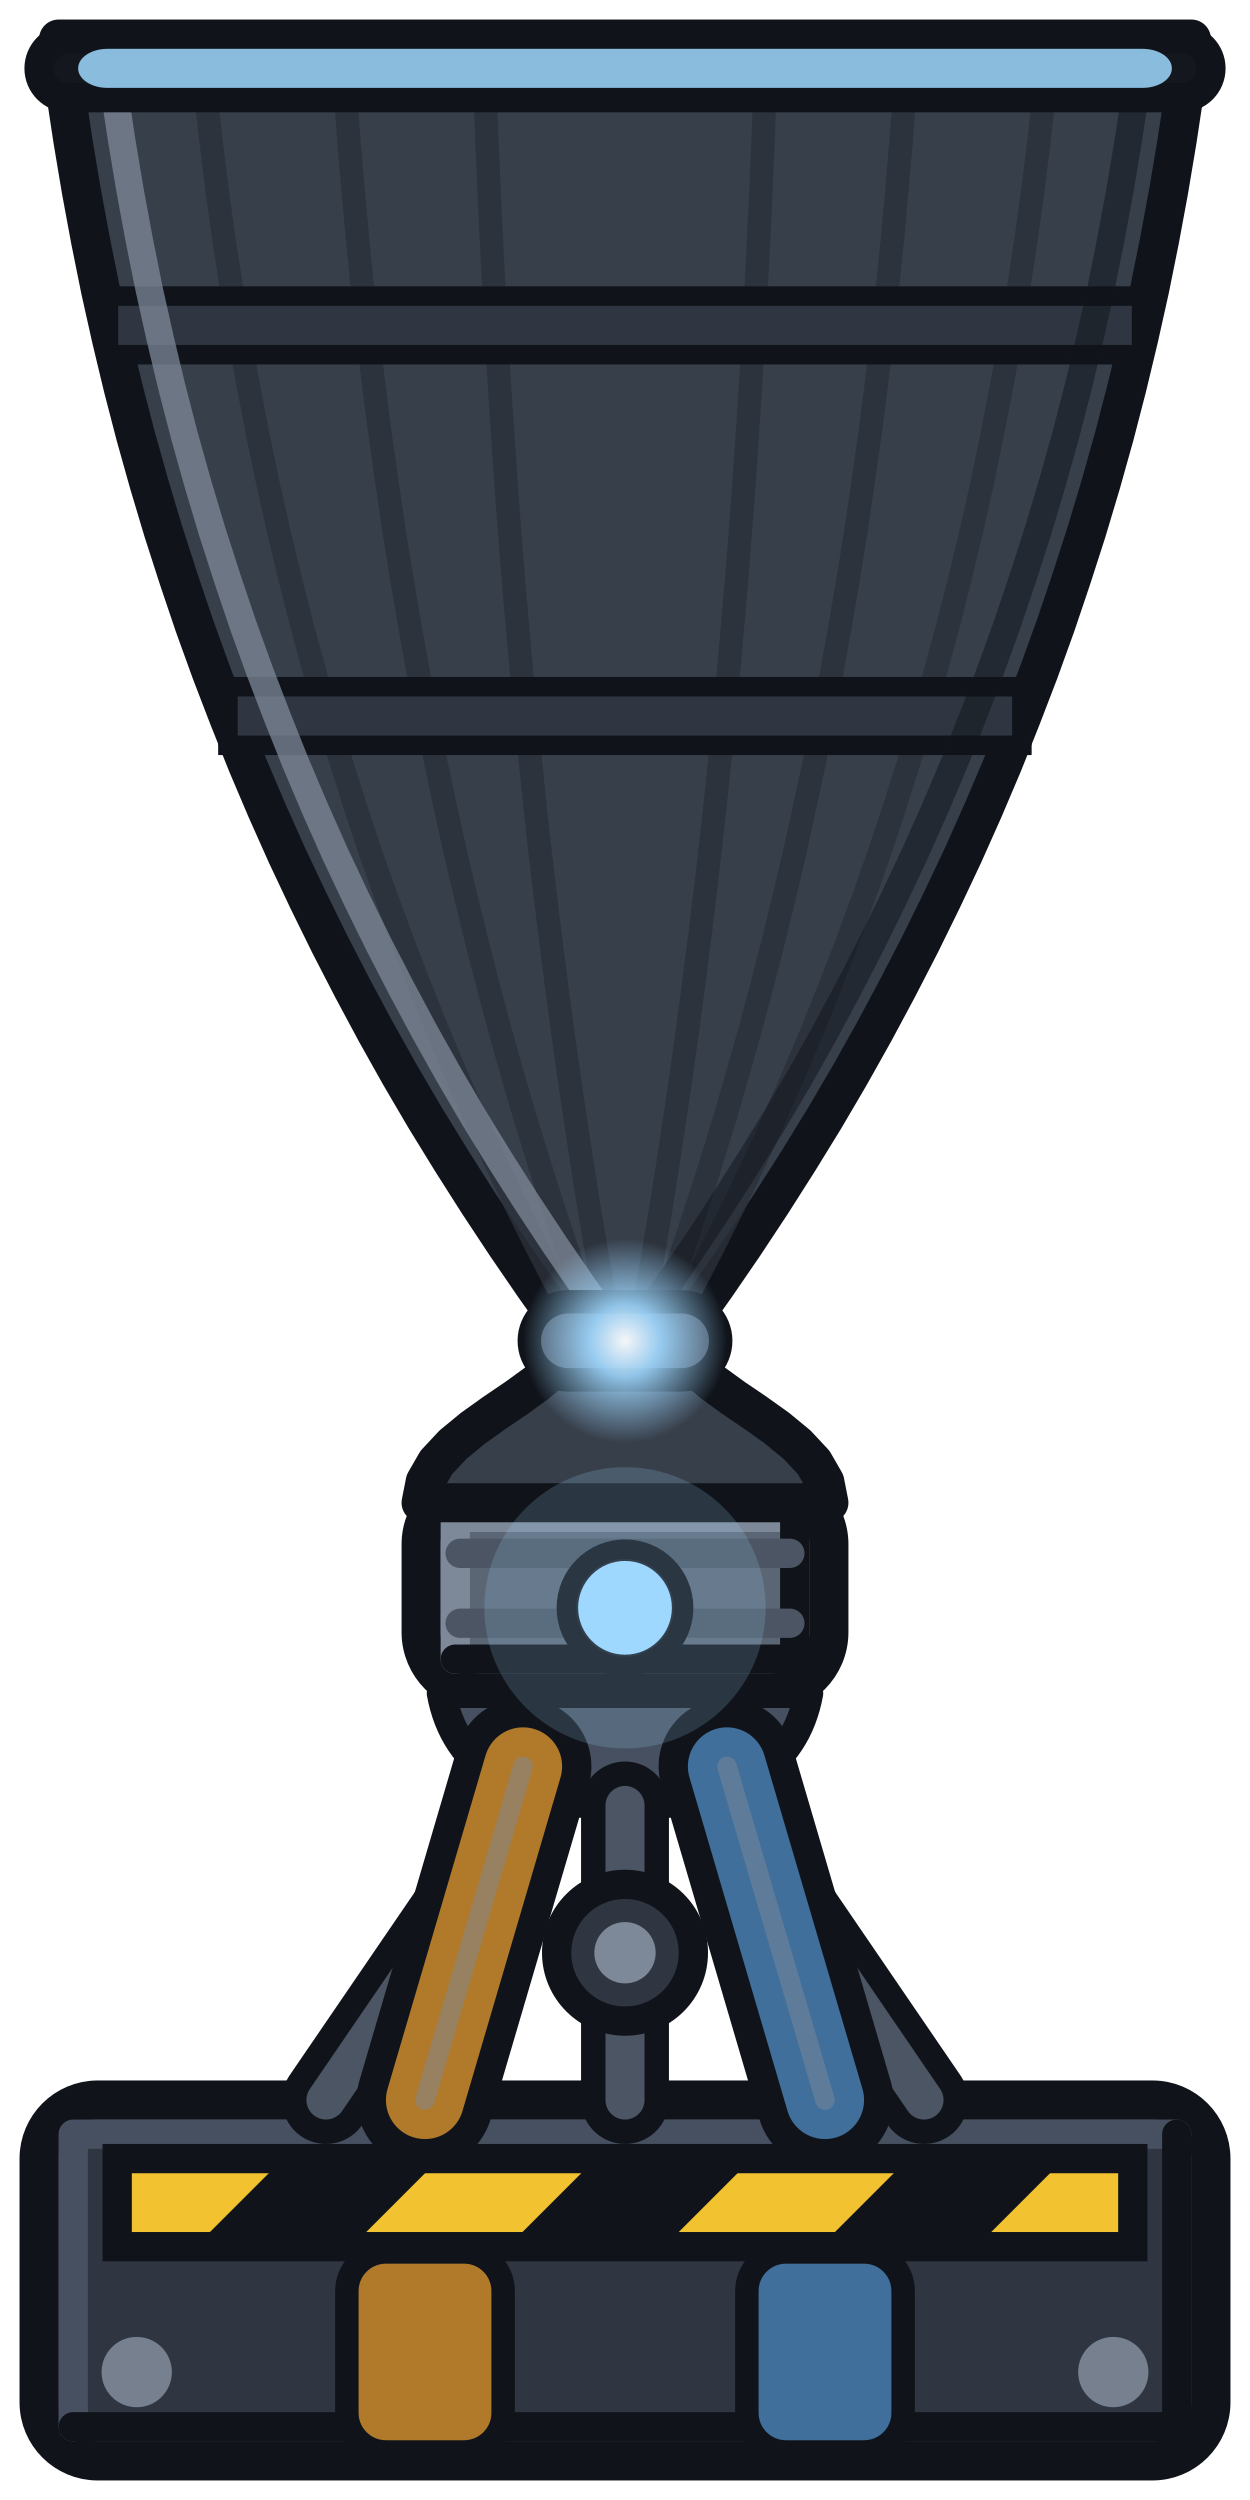
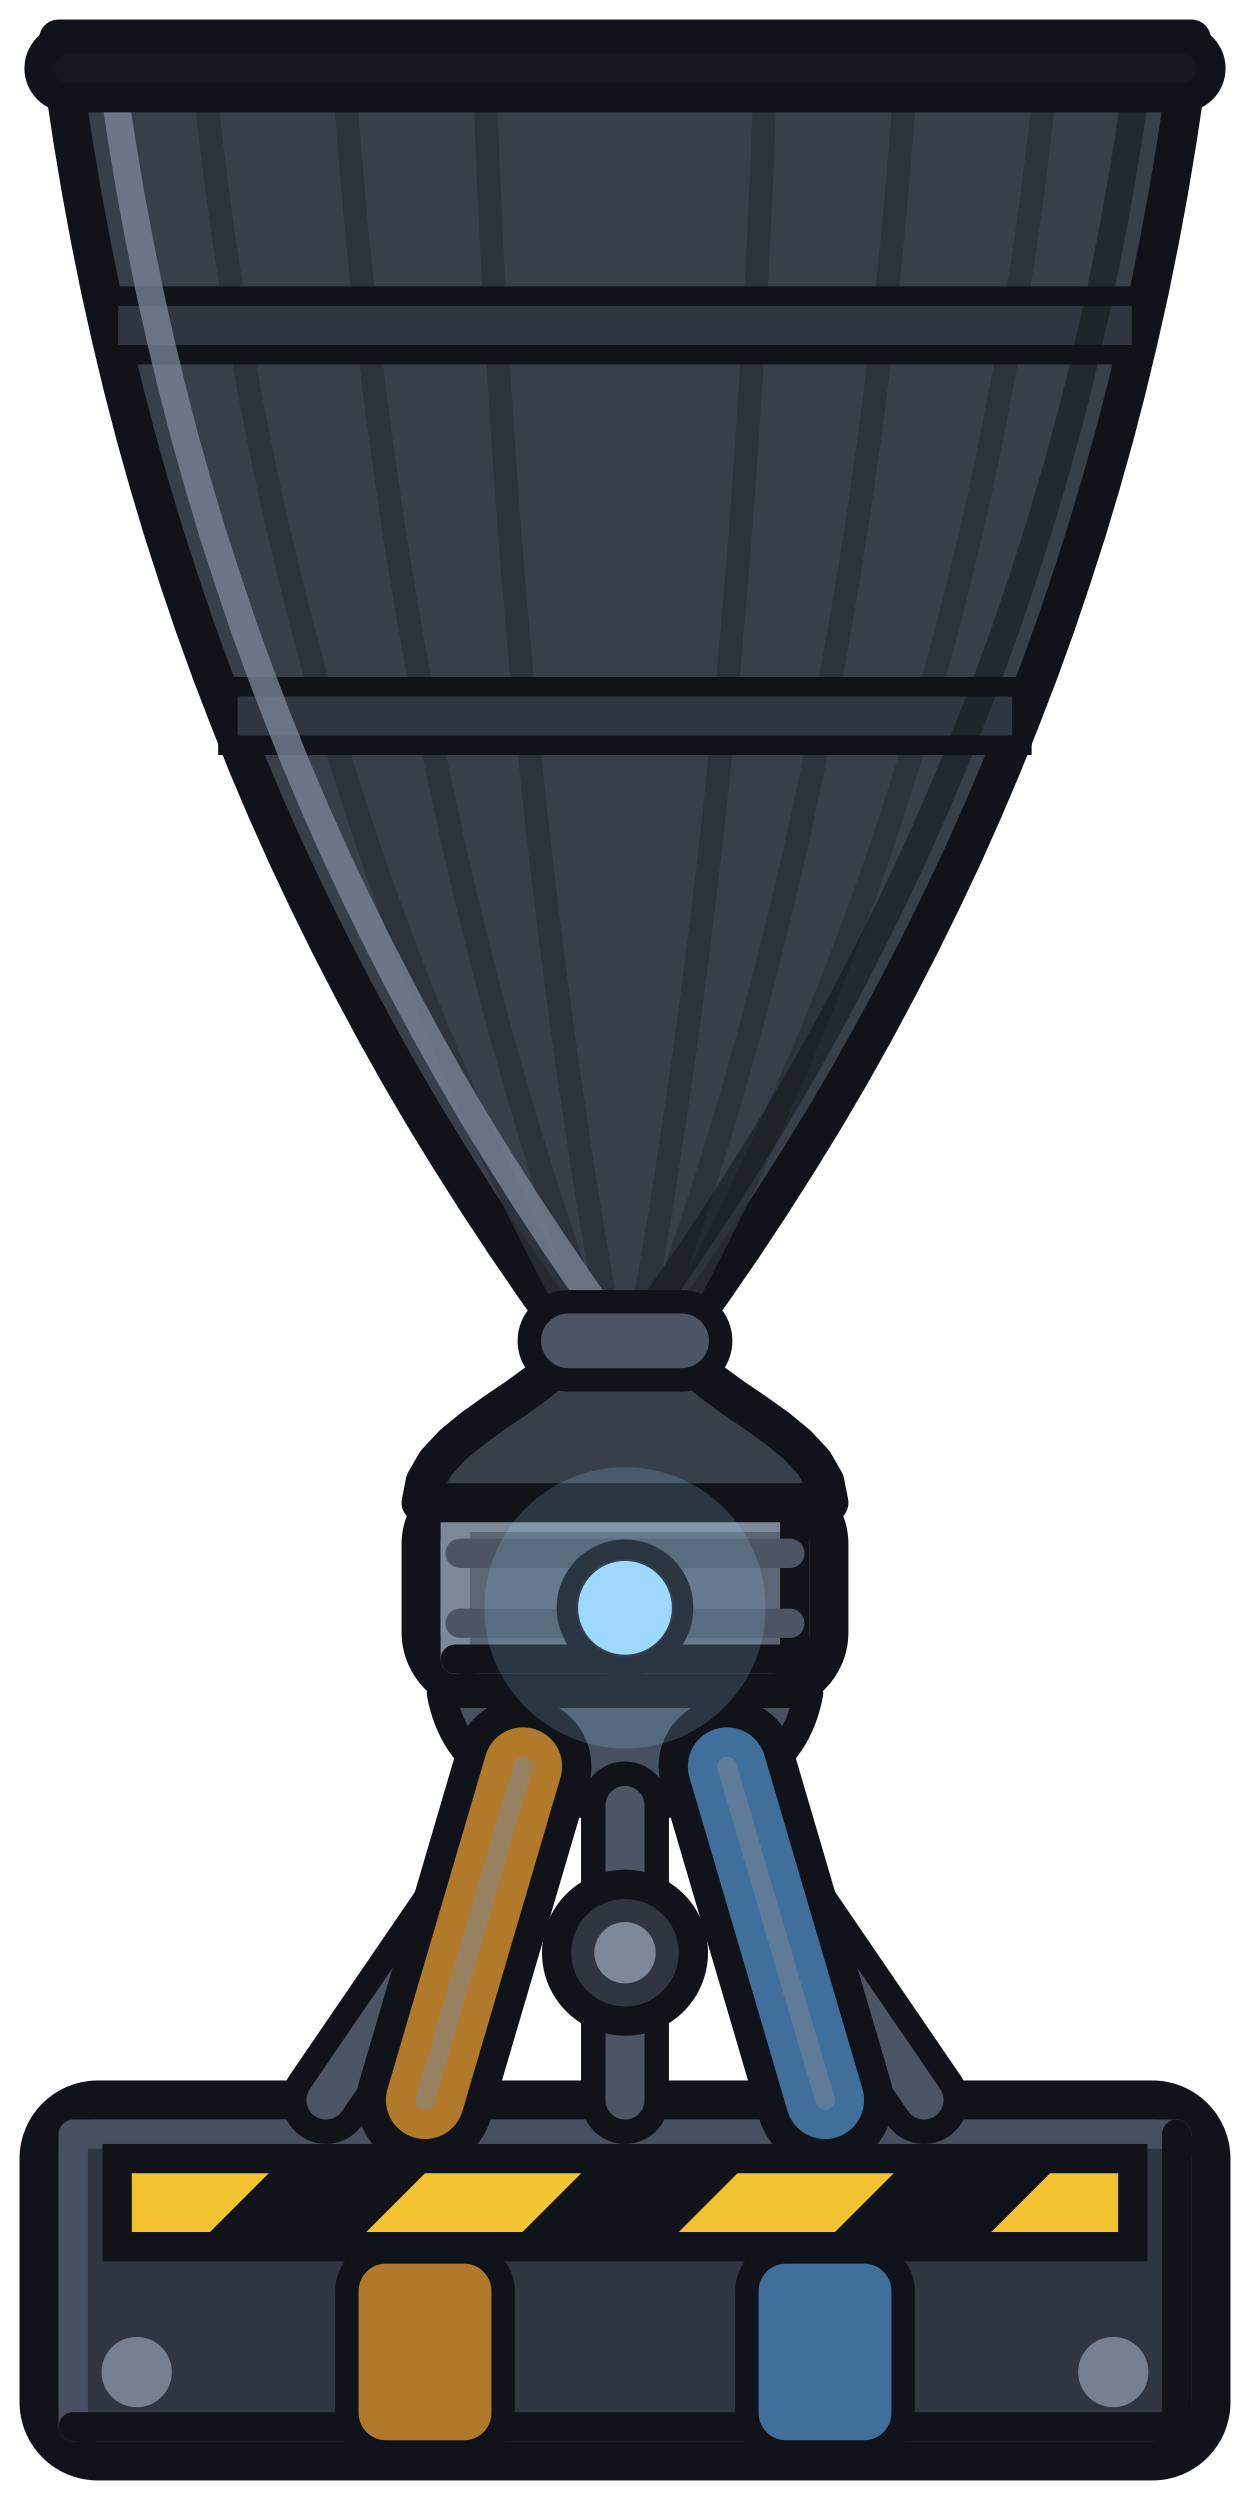
<svg xmlns="http://www.w3.org/2000/svg" width="64" height="128" viewBox="0 0 64 128">
  <defs>
    <radialGradient id="engine_bell_s_throat">
      <stop offset="0" stop-color="#ffffff" stop-opacity="0.95" />
      <stop offset="0.35" stop-color="#9fd8ff" stop-opacity="0.9" />
      <stop offset="1" stop-color="#9fd8ff" stop-opacity="0" />
    </radialGradient>
  </defs>
  <g id="base">
    <rect x="2" y="107.52" width="60" height="18.48" rx="3" fill="#2f3641" stroke="#10141a" stroke-width="2" />
    <path d="M3.75,124.25 L3.75,109.27 L60.25,109.27" fill="none" stroke="#465060" stroke-width="1.5" stroke-linejoin="round" stroke-linecap="round" />
    <path d="M60.25,109.27 L60.25,124.25 L3.75,124.25" fill="none" stroke="#10141a" stroke-width="1.5" stroke-linejoin="round" stroke-linecap="round" />
    <clipPath id="hz_bell_s_6_110">
      <rect x="6" y="110.52" width="52" height="4.51" />
    </clipPath>
    <rect x="6" y="110.52" width="52" height="4.51" fill="#f2c230" />
    <g clip-path="url(#hz_bell_s_6_110)">
      <polygon points="-6,115.03 2,115.03 6.51,110.52 -1.49,110.52" fill="#10141a" />
      <polygon points="10,115.03 18,115.03 22.51,110.52 14.51,110.52" fill="#10141a" />
      <polygon points="26,115.03 34,115.03 38.51,110.52 30.51,110.52" fill="#10141a" />
      <polygon points="42,115.03 50,115.03 54.51,110.52 46.51,110.52" fill="#10141a" />
      <polygon points="58,115.03 66,115.03 70.51,110.52 62.51,110.52" fill="#10141a" />
    </g>
    <rect x="6" y="110.52" width="52" height="4.51" fill="none" stroke="#10141a" stroke-width="1.5" />
    <circle cx="7" cy="121.45" r="1.8" fill="#7d8898" opacity="0.9" />
    <circle cx="57" cy="121.45" r="1.8" fill="#7d8898" opacity="0.9" />
    <rect x="17.76" y="115.3" width="8" height="10.24" rx="2" fill="#b07a2a" stroke="#10141a" stroke-width="1.2" />
    <rect x="38.24" y="115.3" width="8" height="10.24" rx="2" fill="#3f6f9a" stroke="#10141a" stroke-width="1.2" />
    <rect x="21.56" y="75.94" width="20.88" height="10.76" rx="3.13" fill="#5b6675" stroke="#10141a" stroke-width="2" />
    <path d="M23.31,84.95 L23.31,77.69 L40.69,77.69" fill="none" stroke="#7d8898" stroke-width="1.5" stroke-linejoin="round" stroke-linecap="round" />
    <path d="M40.69,77.69 L40.69,84.95 L23.31,84.95" fill="none" stroke="#10141a" stroke-width="1.5" stroke-linejoin="round" stroke-linecap="round" />
    <line x1="23.56" y1="79.53" x2="40.44" y2="79.53" stroke="#4b5563" stroke-width="1.5" stroke-linecap="round" />
    <line x1="23.56" y1="83.11" x2="40.44" y2="83.11" stroke="#4b5563" stroke-width="1.5" stroke-linecap="round" />
    <path d="M22.6,86.7 Q23.65,92.44 32,92.44 Q40.35,92.44 41.4,86.7 Z" fill="#465060" stroke="#10141a" stroke-width="1.5" stroke-linejoin="round" stroke-linecap="round" />
    <path d="M42.44,76.94 L42.23,75.87 L41.66,74.88 L40.81,73.97 L39.79,73.13 L38.67,72.33 L37.55,71.57 L36.53,70.83 L35.68,70.11 L35.11,69.38 L34.9,68.65 L34.91,68.53 L34.92,68.42 L34.95,68.3 L35,68.2 L35.05,68.09 L35.11,68 L36.62,65.88 L38.08,63.75 L39.5,61.6 L40.88,59.43 L42.22,57.25 L43.51,55.05 L44.76,52.82 L45.96,50.58 L47.12,48.33 L48.24,46.05 L49.32,43.76 L50.35,41.45 L51.34,39.12 L52.28,36.77 L53.19,34.4 L54.05,32.02 L54.86,29.62 L55.64,27.2 L56.37,24.76 L57.06,22.3 L57.7,19.83 L58.3,17.33 L58.86,14.82 L59.37,12.29 L59.84,9.75 L60.27,7.18 L60.66,4.6 L61,2 L3,2 L3.34,4.6 L3.73,7.18 L4.16,9.75 L4.63,12.29 L5.14,14.82 L5.7,17.33 L6.3,19.83 L6.94,22.3 L7.63,24.76 L8.36,27.2 L9.14,29.62 L9.95,32.02 L10.81,34.4 L11.72,36.77 L12.66,39.12 L13.65,41.45 L14.68,43.76 L15.76,46.05 L16.88,48.33 L18.04,50.58 L19.24,52.82 L20.49,55.05 L21.78,57.25 L23.12,59.43 L24.5,61.6 L25.92,63.75 L27.38,65.88 L28.89,68 L28.95,68.09 L29,68.2 L29.05,68.3 L29.08,68.42 L29.09,68.53 L29.1,68.65 L28.89,69.38 L28.32,70.11 L27.47,70.83 L26.45,71.57 L25.33,72.33 L24.21,73.13 L23.19,73.97 L22.34,74.88 L21.77,75.87 L21.56,76.94 Z" fill="#373f4b" stroke="#10141a" stroke-width="2" stroke-linejoin="round" stroke-linecap="round" />
    <path d="M31.27,68.65 L31.27,68.53 L31.27,68.42 L31.26,68.3 L31.25,68.2 L31.24,68.09 L31.22,68 L30.85,65.88 L30.48,63.75 L30.12,61.6 L29.78,59.43 L29.45,57.25 L29.12,55.05 L28.81,52.82 L28.51,50.58 L28.22,48.33 L27.94,46.05 L27.67,43.76 L27.41,41.45 L27.17,39.12 L26.93,36.77 L26.7,34.4 L26.49,32.02 L26.28,29.62 L26.09,27.2 L25.91,24.76 L25.74,22.3 L25.58,19.83 L25.42,17.33 L25.29,14.82 L25.16,12.29 L25.04,9.75 L24.93,7.18 L24.84,4.6 L24.75,2" fill="none" stroke="#2a3039" stroke-width="1.2" stroke-linejoin="round" stroke-linecap="round" opacity="0.8" />
    <path d="M32.73,68.65 L32.73,68.53 L32.73,68.42 L32.74,68.3 L32.75,68.2 L32.76,68.09 L32.78,68 L33.15,65.88 L33.52,63.75 L33.88,61.6 L34.22,59.43 L34.55,57.25 L34.88,55.05 L35.19,52.82 L35.49,50.58 L35.78,48.33 L36.06,46.05 L36.33,43.76 L36.59,41.45 L36.83,39.12 L37.07,36.77 L37.3,34.4 L37.51,32.02 L37.72,29.62 L37.91,27.2 L38.09,24.76 L38.26,22.3 L38.42,19.83 L38.58,17.33 L38.71,14.82 L38.84,12.29 L38.96,9.75 L39.07,7.18 L39.16,4.6 L39.25,2" fill="none" stroke="#2a3039" stroke-width="1.2" stroke-linejoin="round" stroke-linecap="round" opacity="0.8" />
    <path d="M30.55,68.65 L30.55,68.53 L30.54,68.42 L30.52,68.3 L30.5,68.2 L30.48,68.09 L30.44,68 L29.69,65.88 L28.96,63.75 L28.25,61.6 L27.56,59.43 L26.89,57.25 L26.25,55.05 L25.62,52.82 L25.02,50.58 L24.44,48.33 L23.88,46.05 L23.34,43.76 L22.83,41.45 L22.33,39.12 L21.86,36.77 L21.41,34.4 L20.98,32.02 L20.57,29.62 L20.18,27.2 L19.82,24.76 L19.47,22.3 L19.15,19.83 L18.85,17.33 L18.57,14.82 L18.31,12.29 L18.08,9.75 L17.86,7.18 L17.67,4.6 L17.5,2" fill="none" stroke="#2a3039" stroke-width="1.2" stroke-linejoin="round" stroke-linecap="round" opacity="0.8" />
    <path d="M33.45,68.65 L33.45,68.53 L33.46,68.42 L33.48,68.3 L33.5,68.2 L33.52,68.09 L33.56,68 L34.31,65.88 L35.04,63.75 L35.75,61.6 L36.44,59.43 L37.11,57.25 L37.75,55.05 L38.38,52.82 L38.98,50.58 L39.56,48.33 L40.12,46.05 L40.66,43.76 L41.17,41.45 L41.67,39.12 L42.14,36.77 L42.59,34.4 L43.02,32.02 L43.43,29.62 L43.82,27.2 L44.18,24.76 L44.53,22.3 L44.85,19.83 L45.15,17.33 L45.43,14.82 L45.69,12.29 L45.92,9.75 L46.14,7.18 L46.33,4.6 L46.5,2" fill="none" stroke="#2a3039" stroke-width="1.2" stroke-linejoin="round" stroke-linecap="round" opacity="0.8" />
    <path d="M29.82,68.65 L29.82,68.53 L29.81,68.42 L29.78,68.3 L29.75,68.2 L29.71,68.09 L29.67,68 L28.54,65.88 L27.44,63.75 L26.37,61.6 L25.34,59.43 L24.34,57.25 L23.37,55.05 L22.43,52.82 L21.53,50.58 L20.66,48.33 L19.82,46.05 L19.01,43.76 L18.24,41.45 L17.5,39.12 L16.79,36.77 L16.11,34.4 L15.46,32.02 L14.85,29.62 L14.27,27.2 L13.72,24.76 L13.21,22.3 L12.73,19.83 L12.27,17.33 L11.86,14.82 L11.47,12.29 L11.12,9.75 L10.8,7.18 L10.51,4.6 L10.25,2" fill="none" stroke="#2a3039" stroke-width="1.2" stroke-linejoin="round" stroke-linecap="round" opacity="0.8" />
    <path d="M34.17,68.65 L34.18,68.53 L34.19,68.42 L34.22,68.3 L34.25,68.2 L34.29,68.09 L34.33,68 L35.46,65.88 L36.56,63.75 L37.63,61.6 L38.66,59.43 L39.66,57.25 L40.63,55.05 L41.57,52.82 L42.47,50.58 L43.34,48.33 L44.18,46.05 L44.99,43.76 L45.76,41.45 L46.5,39.12 L47.21,36.77 L47.89,34.4 L48.54,32.02 L49.15,29.62 L49.73,27.2 L50.28,24.76 L50.79,22.3 L51.27,19.83 L51.73,17.33 L52.14,14.82 L52.53,12.29 L52.88,9.75 L53.2,7.18 L53.49,4.6 L53.75,2" fill="none" stroke="#2a3039" stroke-width="1.2" stroke-linejoin="round" stroke-linecap="round" opacity="0.8" />
    <rect x="11.67" y="35.16" width="40.65" height="3" fill="#2f3641" stroke="#10141a" stroke-width="1" />
    <rect x="5.55" y="15.16" width="52.9" height="3" fill="#2f3641" stroke="#10141a" stroke-width="1" />
    <path d="M31.6,68.65 L31.59,68.53 L31.58,68.42 L31.55,68.3 L31.5,68.2 L31.45,68.09 L31.39,68 L29.88,65.88 L28.42,63.75 L27,61.6 L25.62,59.43 L24.28,57.25 L22.99,55.05 L21.74,52.82 L20.54,50.58 L19.38,48.33 L18.26,46.05 L17.18,43.76 L16.15,41.45 L15.16,39.12 L14.22,36.77 L13.31,34.4 L12.45,32.02 L11.64,29.62 L10.86,27.2 L10.13,24.76 L9.44,22.3 L8.8,19.83 L8.2,17.33 L7.64,14.82 L7.13,12.29 L6.66,9.75 L6.23,7.18 L5.84,4.6 L5.5,2" fill="none" stroke="#7d8898" stroke-width="1.4" stroke-linejoin="round" stroke-linecap="round" opacity="0.75" />
    <path d="M32.4,68.65 L32.41,68.53 L32.42,68.42 L32.45,68.3 L32.5,68.2 L32.55,68.09 L32.61,68 L34.12,65.88 L35.58,63.75 L37,61.6 L38.38,59.43 L39.72,57.25 L41.01,55.05 L42.26,52.82 L43.46,50.58 L44.62,48.33 L45.74,46.05 L46.82,43.76 L47.85,41.45 L48.84,39.12 L49.78,36.77 L50.69,34.4 L51.55,32.02 L52.36,29.62 L53.14,27.2 L53.87,24.76 L54.56,22.3 L55.2,19.83 L55.8,17.33 L56.36,14.82 L56.87,12.29 L57.34,9.75 L57.77,7.18 L58.16,4.6 L58.5,2" fill="none" stroke="#10141a" stroke-width="1.4" stroke-linejoin="round" stroke-linecap="round" opacity="0.5" />
    <rect x="27.1" y="66.65" width="9.8" height="4" rx="2" fill="#4b5563" stroke="#10141a" stroke-width="1.2" />
    <rect x="2" y="2" width="60" height="3" rx="1.5" fill="#14181e" stroke="#10141a" stroke-width="1.5" />
    <line x1="16.69" y1="107.52" x2="26.99" y2="92.44" stroke="#10141a" stroke-width="4.5" stroke-linecap="round" />
    <line x1="16.69" y1="107.52" x2="26.99" y2="92.44" stroke="#4b5563" stroke-width="2" stroke-linecap="round" />
    <line x1="47.31" y1="107.52" x2="37.01" y2="92.44" stroke="#10141a" stroke-width="4.5" stroke-linecap="round" />
    <line x1="47.31" y1="107.52" x2="37.01" y2="92.44" stroke="#4b5563" stroke-width="2" stroke-linecap="round" />
    <line x1="32" y1="92.44" x2="32" y2="107.52" stroke="#10141a" stroke-width="4.5" stroke-linecap="round" />
    <line x1="32" y1="92.44" x2="32" y2="107.52" stroke="#4b5563" stroke-width="2" stroke-linecap="round" />
    <circle cx="32" cy="99.98" r="3.5" fill="#2f3641" stroke="#10141a" stroke-width="1.5" />
    <circle cx="32" cy="99.98" r="1.57" fill="#7d8898" />
    <line x1="26.78" y1="90.44" x2="21.76" y2="107.52" stroke="#10141a" stroke-width="7" stroke-linecap="round" />
    <line x1="26.78" y1="90.44" x2="21.76" y2="107.52" stroke="#b07a2a" stroke-width="4" stroke-linecap="round" />
    <line x1="26.78" y1="90.44" x2="21.76" y2="107.52" stroke="#7d8898" stroke-width="1" stroke-linecap="round" opacity="0.5" />
    <line x1="37.22" y1="90.44" x2="42.24" y2="107.52" stroke="#10141a" stroke-width="7" stroke-linecap="round" />
    <line x1="37.22" y1="90.44" x2="42.24" y2="107.52" stroke="#3f6f9a" stroke-width="4" stroke-linecap="round" />
    <line x1="37.22" y1="90.44" x2="42.24" y2="107.52" stroke="#7d8898" stroke-width="1" stroke-linecap="round" opacity="0.5" />
    <circle cx="32" cy="82.32" r="3" fill="#1b2028" stroke="#10141a" stroke-width="1" />
  </g>
  <g id="emissive">
    <g data-light="glow">
-       <rect x="4" y="2.5" width="56" height="2" rx="1.5" fill="#9fd8ff" opacity="0.85" />
-       <circle cx="32" cy="68.65" r="5.22" fill="url(#engine_bell_s_throat)" />
-     </g>
-     <g data-light="glow">
      <circle cx="32" cy="82.32" r="7.2" fill="#9fd8ff" opacity="0.18" />
      <circle cx="32" cy="82.32" r="2.4" fill="#9fd8ff" />
    </g>
  </g>
</svg>
